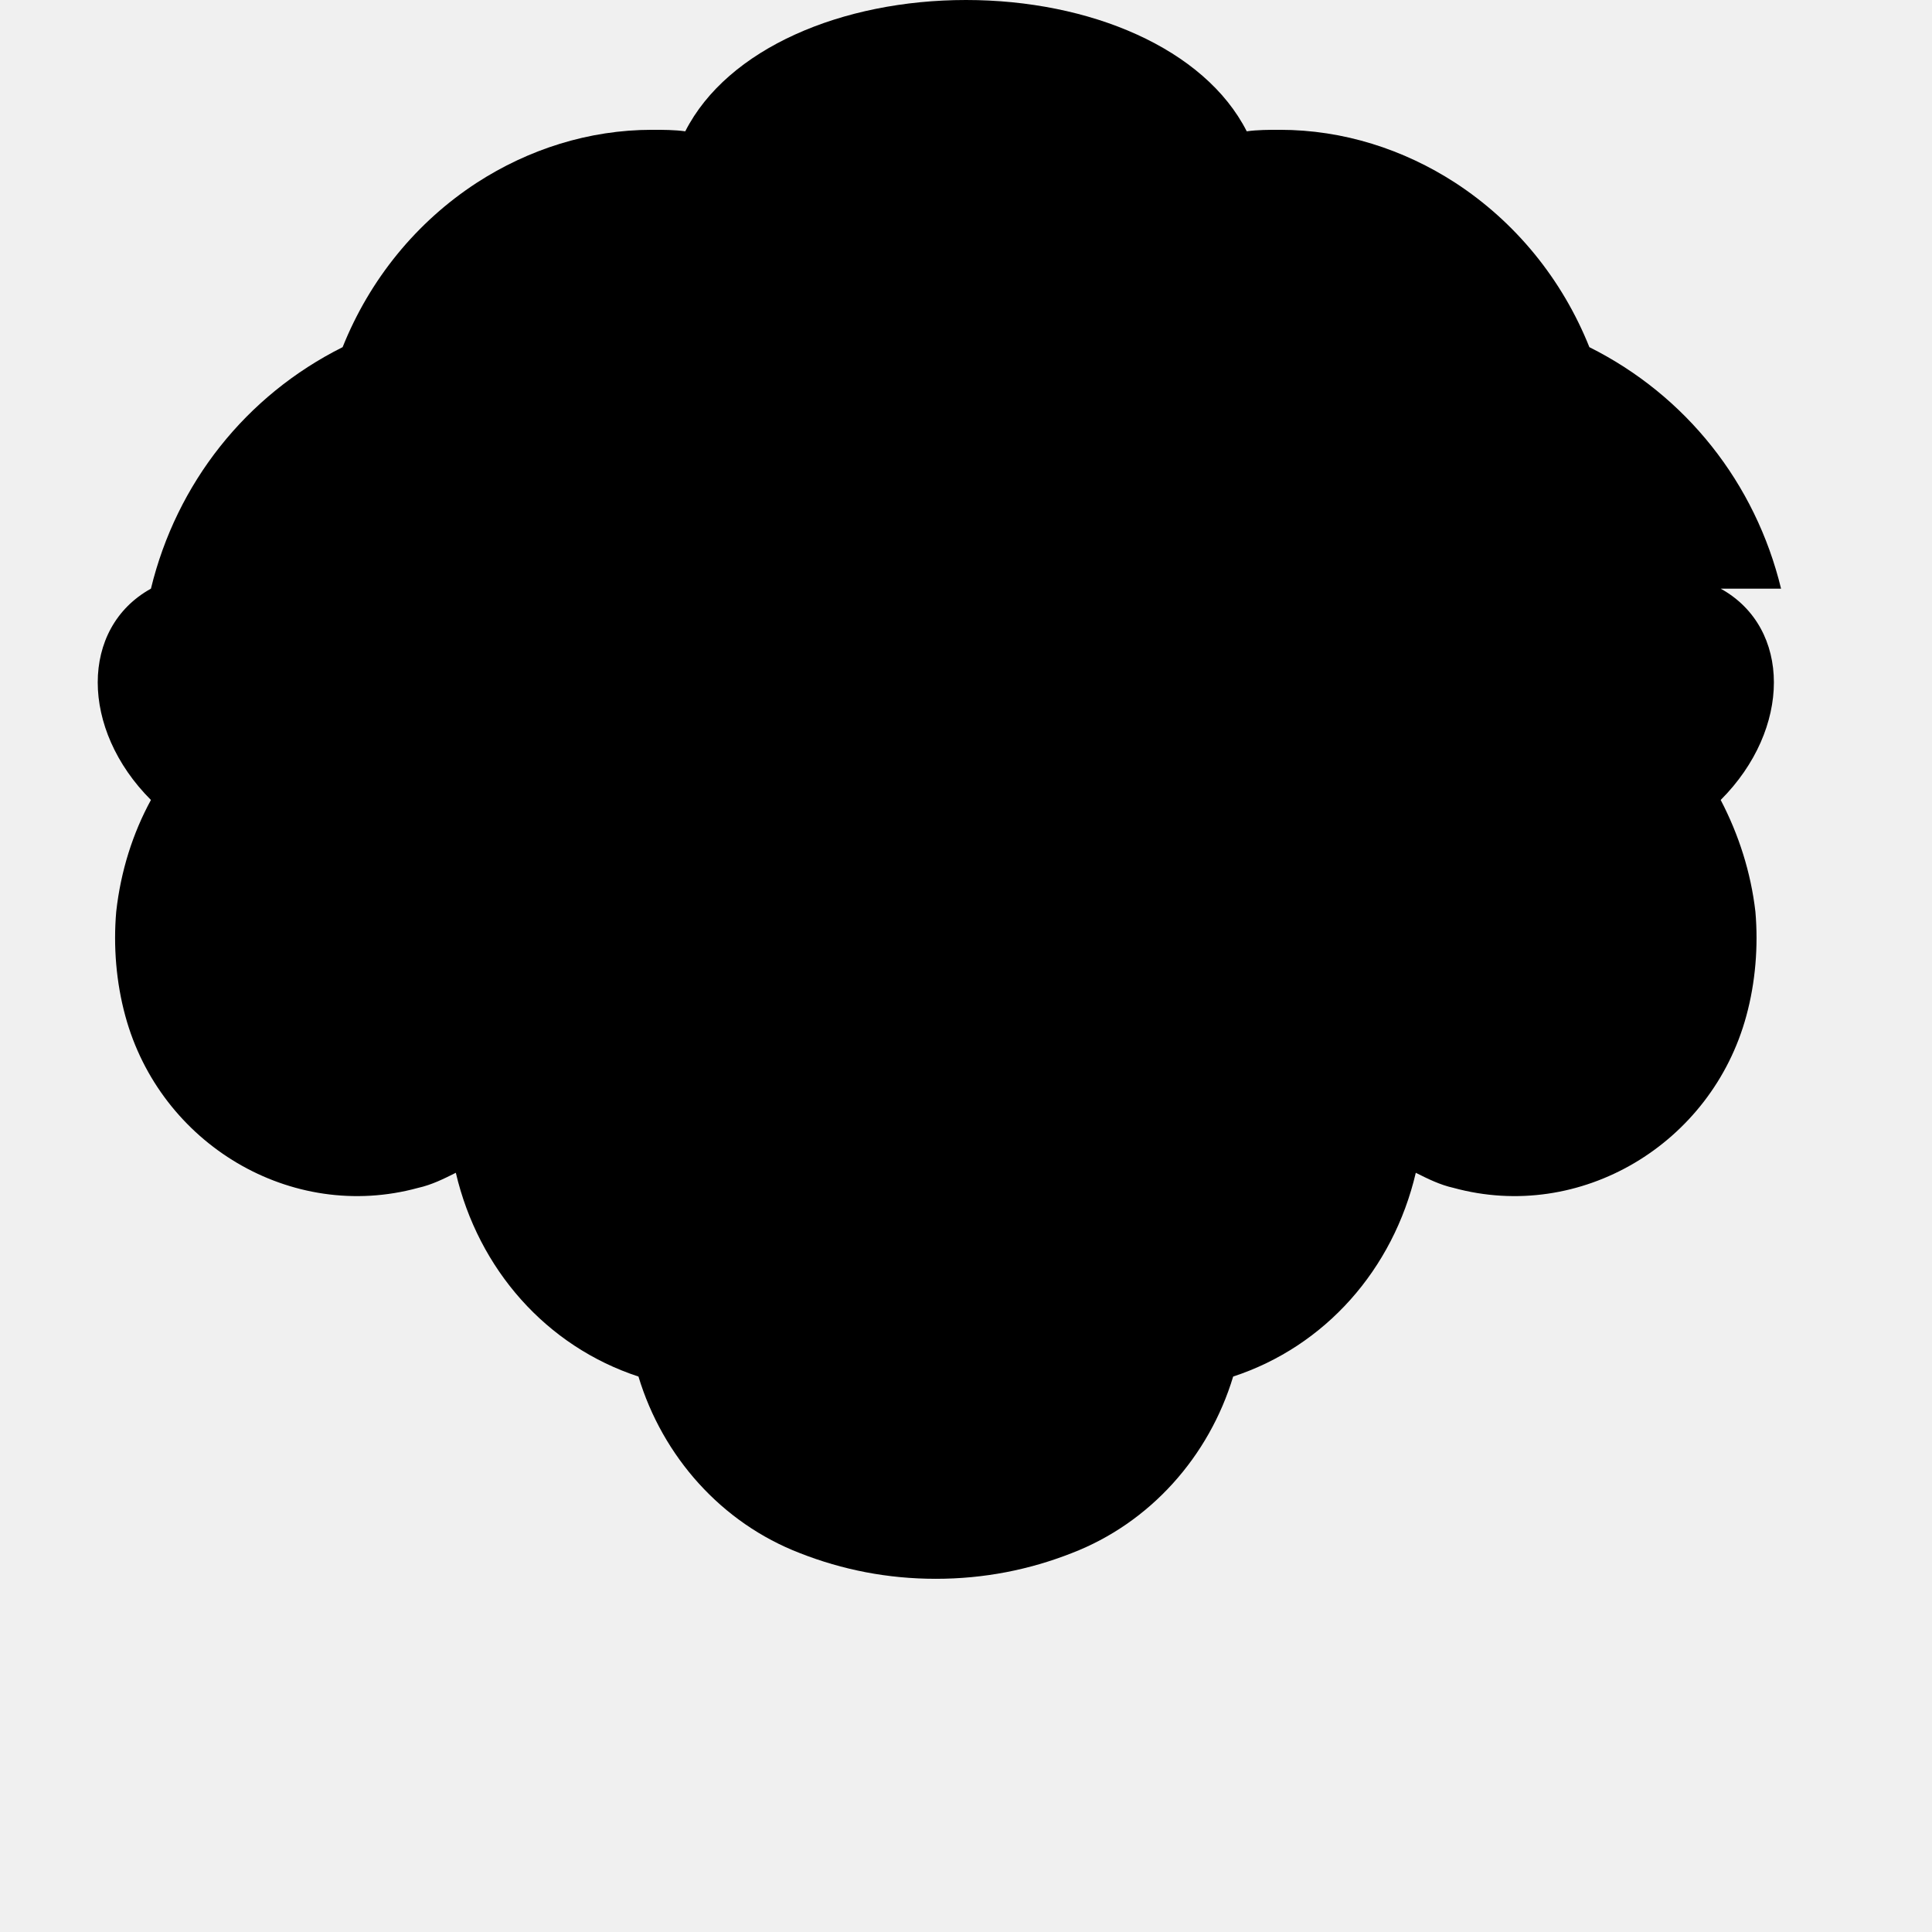
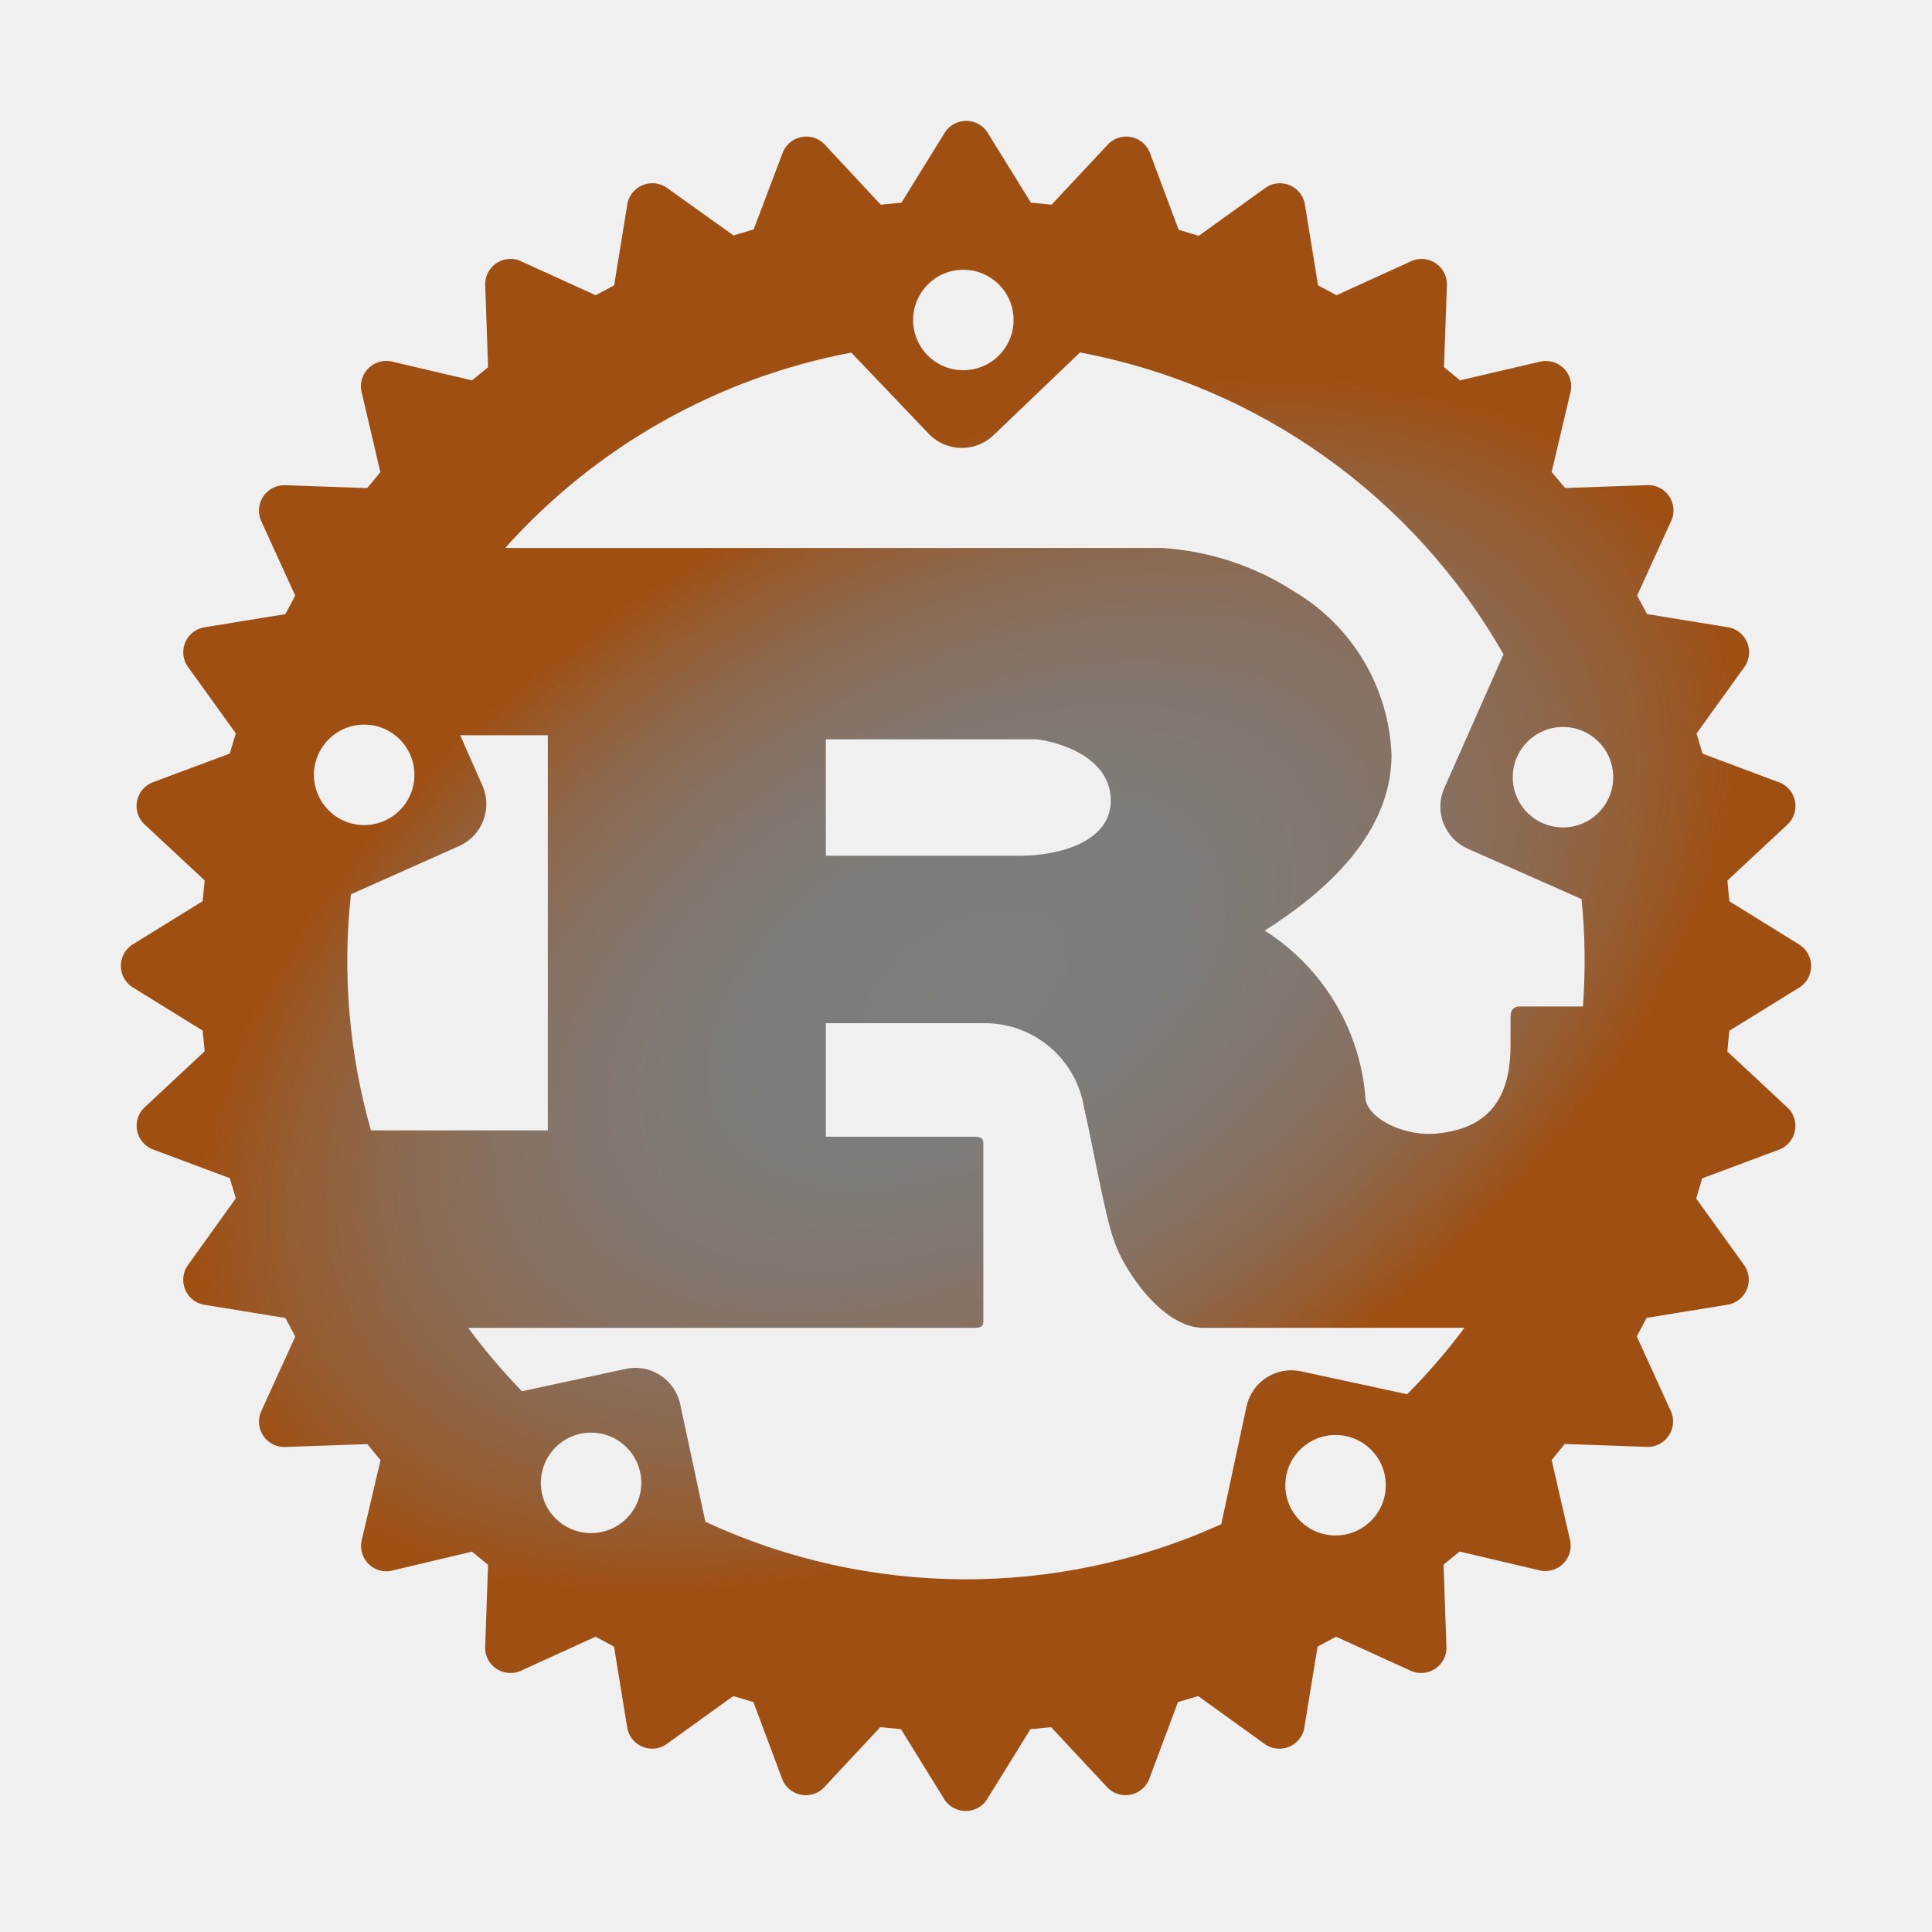
- <svg xmlns="http://www.w3.org/2000/svg" viewBox="0 0 128 128">
-   <path fill="#000" d="M118 39c-1.7-7-6.3-12.8-12.7-16-1.8-4.5-4.9-8.3-8.9-10.9-3.4-2.2-7.4-3.5-11.6-3.5-.7 0-1.5 0-2.2.1C79.8 3.2 72.2 0 64 0S48.2 3.2 45.4 8.7c-.7-.1-1.5-.1-2.2-.1-4.2 0-8.2 1.3-11.6 3.5-4 2.6-7.1 6.4-8.9 10.9-6.4 3.2-11 9-12.7 16C5.3 41.6 5.3 48.3 10 53c-1.2 2.2-2 4.7-2.3 7.4-.2 2.3 0 4.7.6 6.9 2.3 8.5 11 13.7 19.4 11.4.9-.2 1.7-.6 2.5-1 1.5 6.4 6 11.5 12.1 13.5 1.6 5.3 5.5 9.7 10.7 11.7 2.8 1.1 5.8 1.7 9 1.7s6.2-.6 9-1.7c5.2-2 9.1-6.4 10.7-11.7 6.1-2 10.6-7.1 12.1-13.5.8.4 1.6.8 2.5 1 8.4 2.3 17.1-2.9 19.4-11.4.6-2.2.8-4.6.6-6.9-.3-2.6-1.1-5.1-2.3-7.4 4.7-4.7 4.7-11.4 0-14z" />
-   <style>@media (prefers-color-scheme: dark) { path { fill: #fff; } }</style>
+ <svg xmlns="http://www.w3.org/2000/svg" width="800px" height="800px" viewBox="0 0 32 32">
+   <defs>
+     <radialGradient id="a" cx="-492.035" cy="-883.37" r="13.998" gradientTransform="matrix(0.866, -0.5, -0.3, -0.52, 177.106, -689.033)" gradientUnits="userSpaceOnUse">
+       <stop offset="0" stop-color="#7d7d7d" />
+       <stop offset="0.267" stop-color="#7e7c7a" />
+       <stop offset="0.45" stop-color="#817871" />
+       <stop offset="0.608" stop-color="#867162" />
+       <stop offset="0.753" stop-color="#8d684c" />
+       <stop offset="0.886" stop-color="#965c30" />
+       <stop offset="1" stop-color="#a04f12" />
+     </radialGradient>
+   </defs>
+   <path d="M15.124,5.3a.832.832,0,1,1,.832.832h0a.831.831,0,0,1-.832-.832M5.2,12.834a.832.832,0,1,1,.832.832h0a.832.832,0,0,1-.832-.832m19.856.039a.832.832,0,1,1,.832.832.831.831,0,0,1-.832-.832h0M7.605,14.013a.76.76,0,0,0,.386-1l-.369-.835H9.074v6.545H6.144a10.247,10.247,0,0,1-.332-3.911Zm6.074.161V12.245h3.458c.179,0,1.261.206,1.261,1.016,0,.672-.83.913-1.513.913ZM8.958,24.561a.832.832,0,1,1,.832.832.831.831,0,0,1-.832-.832h0m12.331.039a.832.832,0,1,1,.832.832.832.832,0,0,1-.832-.832h0m.257-1.887a.758.758,0,0,0-.9.584l-.418,1.949a10.249,10.249,0,0,1-8.545-.041l-.417-1.949a.759.759,0,0,0-.9-.583h0l-1.721.37a10.233,10.233,0,0,1-.89-1.049h8.374c.095,0,.158-.017.158-.1V18.928c0-.086-.063-.1-.158-.1h-2.45V16.947h2.649a1.665,1.665,0,0,1,1.629,1.412c.105.413.336,1.757.494,2.187.157.483.8,1.447,1.482,1.447h4.323a10.243,10.243,0,0,1-.949,1.1Zm4.65-7.821a10.261,10.261,0,0,1,.022,1.779H25.167c-.105,0-.148.069-.148.172v.483c0,1.136-.641,1.384-1.2,1.447-.535.06-1.128-.224-1.2-.551a3.616,3.616,0,0,0-1.671-2.808c1.03-.654,2.1-1.619,2.1-2.911A3.292,3.292,0,0,0,21.44,9.8a4.559,4.559,0,0,0-2.2-.724H8.367A10.246,10.246,0,0,1,14.1,5.84l1.282,1.344a.758.758,0,0,0,1.072.026h0l1.434-1.372a10.248,10.248,0,0,1,7.015,5l-.982,2.217a.761.761,0,0,0,.386,1Zm2.448.036-.033-.343,1.011-.943a.42.42,0,0,0-.013-.595.428.428,0,0,0-.121-.081L28.2,12.483l-.1-.334.806-1.12a.422.422,0,0,0-.13-.581.43.43,0,0,0-.133-.055l-1.363-.222-.164-.306.573-1.257a.419.419,0,0,0-.236-.544.426.426,0,0,0-.146-.029l-1.383.048L25.7,7.819l.318-1.347a.421.421,0,0,0-.343-.487.435.435,0,0,0-.144,0L24.183,6.3l-.266-.219L23.966,4.7a.421.421,0,0,0-.431-.411.426.426,0,0,0-.141.028l-1.257.573-.306-.164-.222-1.363a.421.421,0,0,0-.5-.318.43.43,0,0,0-.133.055l-1.121.806-.333-.1-.483-1.293a.421.421,0,0,0-.555-.215.442.442,0,0,0-.12.08L17.418,3.39l-.343-.033L16.347,2.18a.421.421,0,0,0-.688,0l-.728,1.177-.343.033-.943-1.012a.421.421,0,0,0-.595.015.442.442,0,0,0-.08.12L12.483,3.8l-.333.1-1.12-.8a.422.422,0,0,0-.581.13.43.43,0,0,0-.055.133l-.222,1.363-.306.164L8.608,4.317a.421.421,0,0,0-.544.239.444.444,0,0,0-.028.144l.048,1.383L7.818,6.3,6.471,5.984a.421.421,0,0,0-.487.343.435.435,0,0,0,0,.144L6.3,7.819l-.218.265L4.7,8.036a.422.422,0,0,0-.383.573L4.89,9.866l-.164.306-1.363.222a.42.42,0,0,0-.318.5.43.43,0,0,0,.055.133l.806,1.12-.1.334-1.293.483a.421.421,0,0,0-.215.555.414.414,0,0,0,.081.121l1.011.943-.033.343-1.177.728a.421.421,0,0,0,0,.688l1.177.728.033.343-1.011.943a.421.421,0,0,0,.015.595.436.436,0,0,0,.119.08l1.293.483.1.334L3.1,20.972a.421.421,0,0,0,.131.581.43.43,0,0,0,.133.055l1.363.222.164.307-.573,1.257a.422.422,0,0,0,.24.545.438.438,0,0,0,.143.028l1.383-.048.219.266-.317,1.348a.42.42,0,0,0,.341.486.4.4,0,0,0,.146,0L7.818,25.7l.266.218L8.035,27.3a.419.419,0,0,0,.429.41.413.413,0,0,0,.143-.028l1.257-.573.306.164.222,1.362a.421.421,0,0,0,.5.319.407.407,0,0,0,.133-.055l1.12-.807.334.1.483,1.292a.422.422,0,0,0,.556.214.436.436,0,0,0,.119-.08l.943-1.011.343.034.728,1.177a.422.422,0,0,0,.588.1.413.413,0,0,0,.1-.1l.728-1.177.343-.034.943,1.011a.421.421,0,0,0,.595-.015.436.436,0,0,0,.08-.119l.483-1.292.334-.1,1.12.807a.421.421,0,0,0,.581-.131.43.43,0,0,0,.055-.133l.222-1.362.306-.164,1.257.573a.421.421,0,0,0,.544-.239.438.438,0,0,0,.028-.143l-.048-1.384.265-.218,1.347.317a.421.421,0,0,0,.487-.34.447.447,0,0,0,0-.146L25.7,24.183l.218-.266,1.383.048a.421.421,0,0,0,.41-.431.4.4,0,0,0-.028-.142l-.573-1.257.164-.307,1.363-.222a.421.421,0,0,0,.319-.5.434.434,0,0,0-.056-.135l-.806-1.12.1-.334,1.293-.483a.42.42,0,0,0,.215-.554.414.414,0,0,0-.081-.121l-1.011-.943.033-.343,1.177-.728a.421.421,0,0,0,0-.688Z" style="fill:url(#a)" />
</svg>
